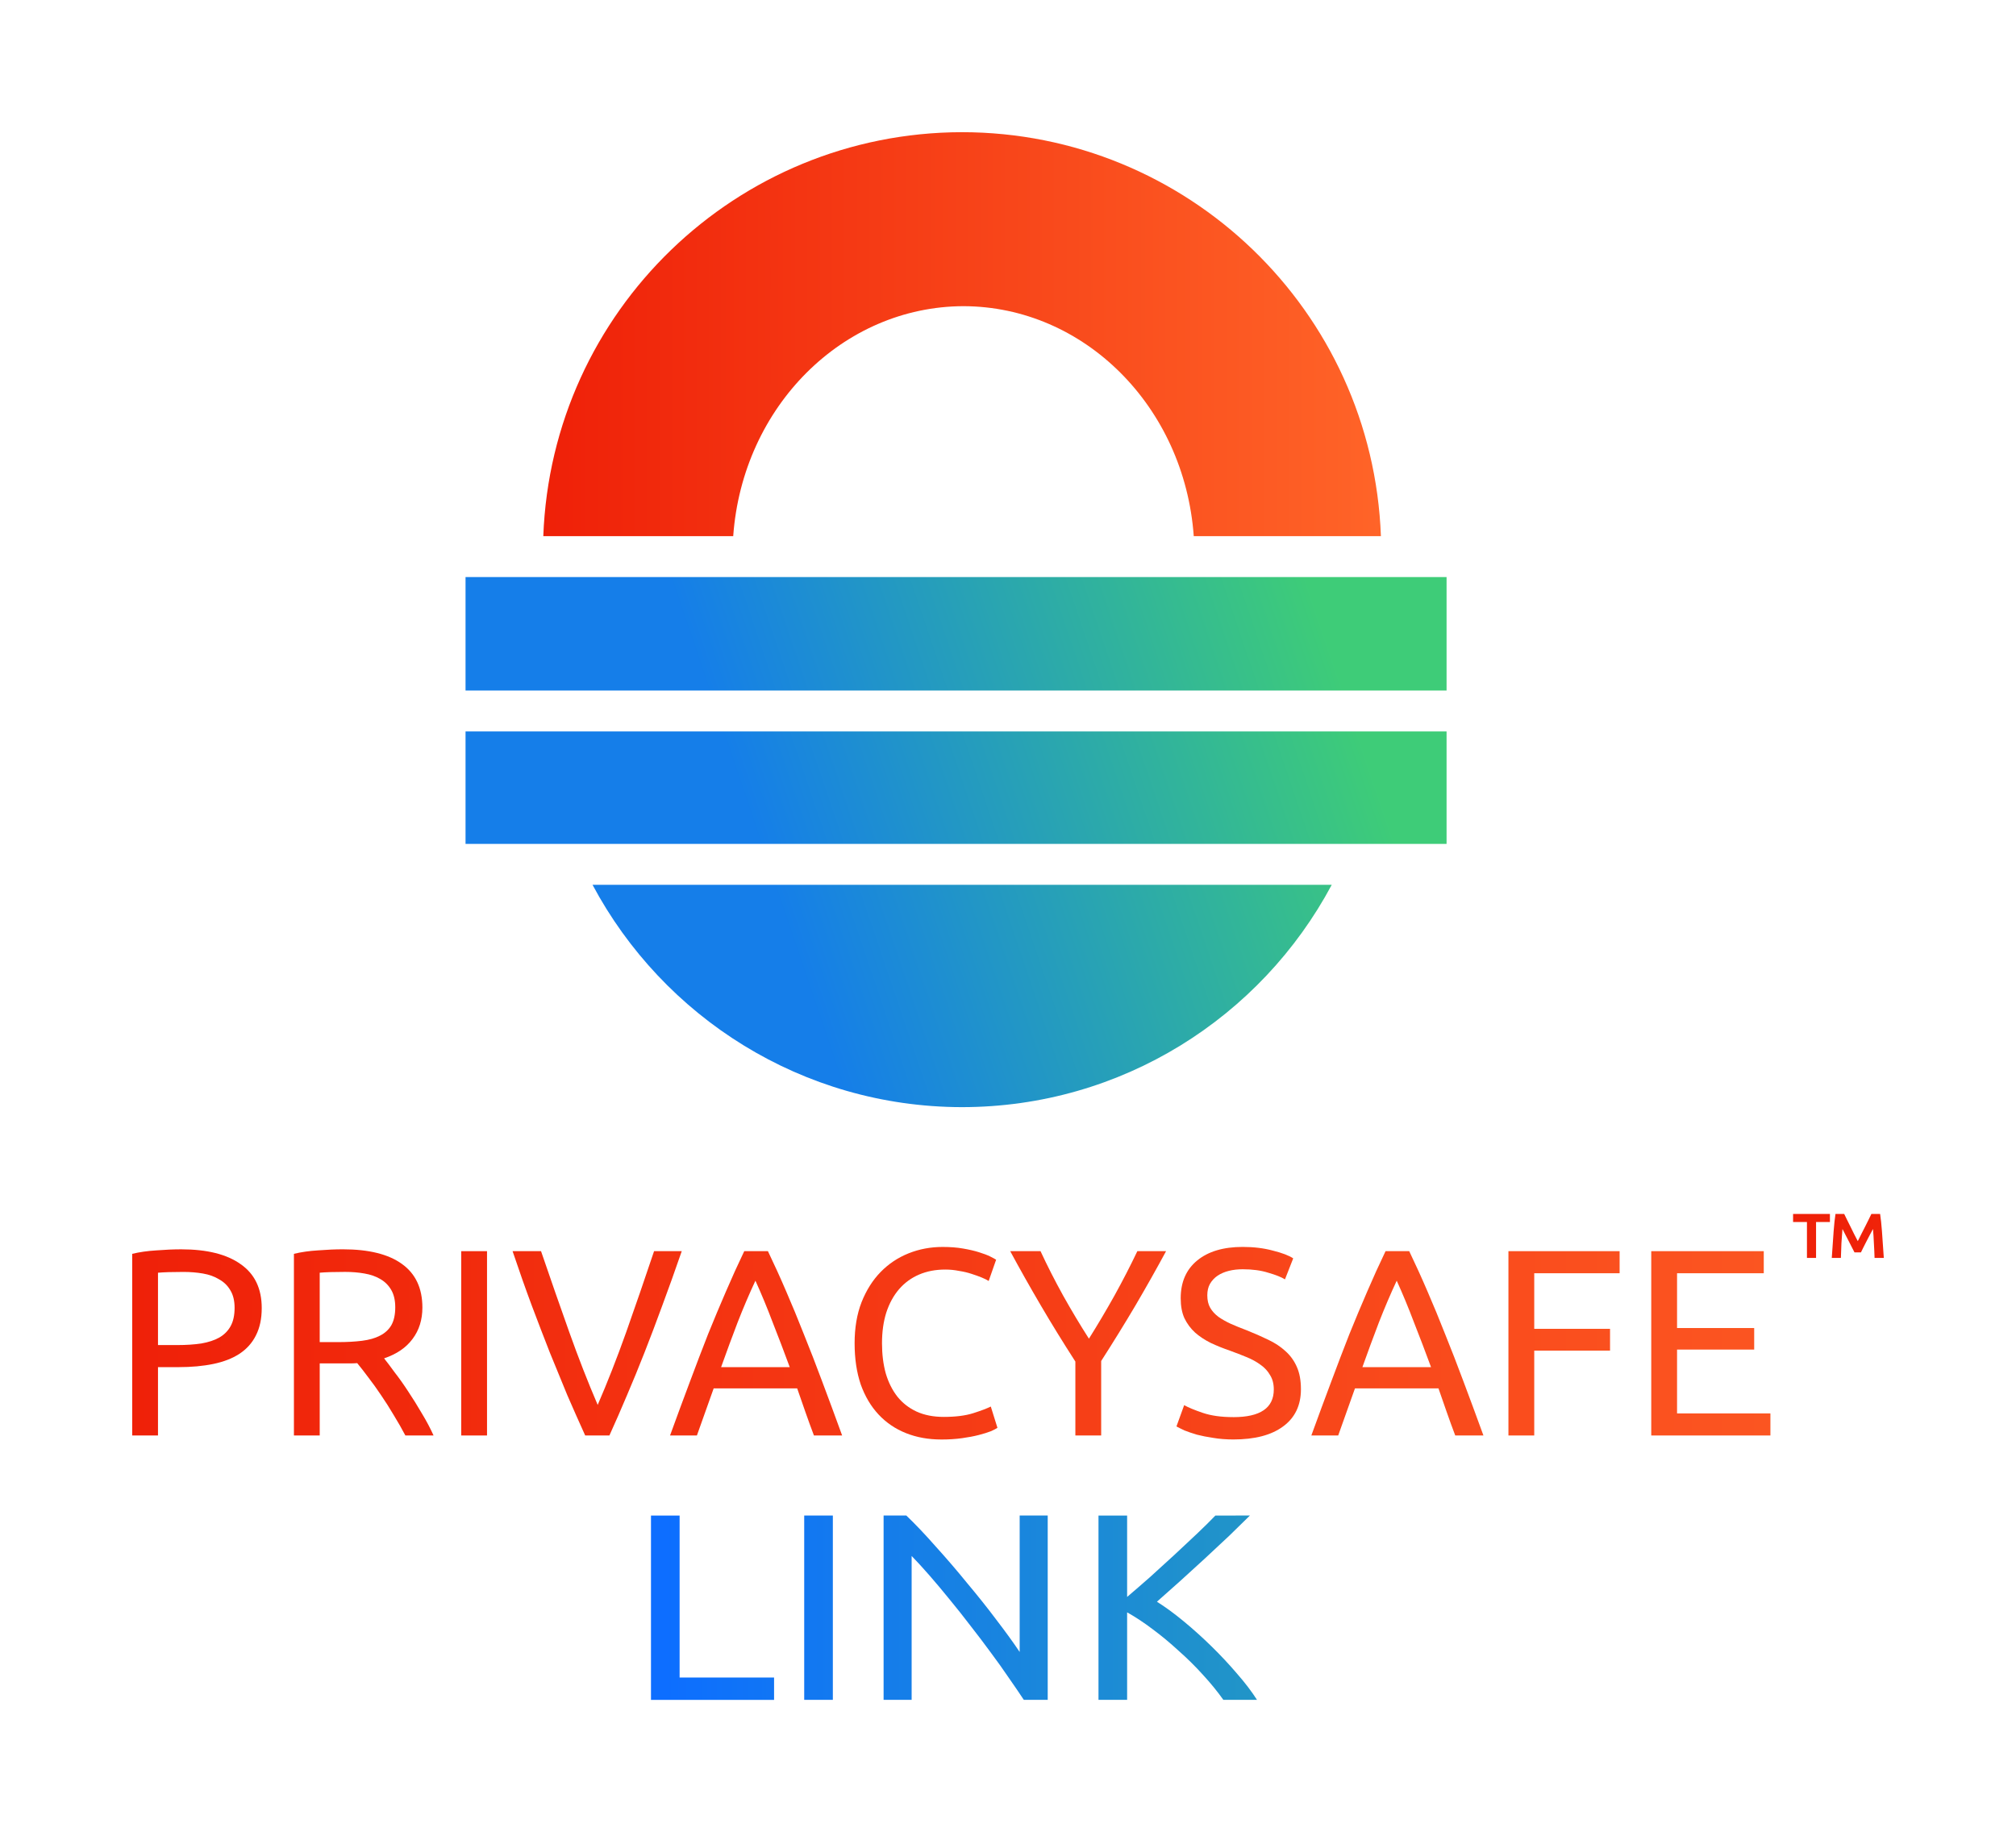
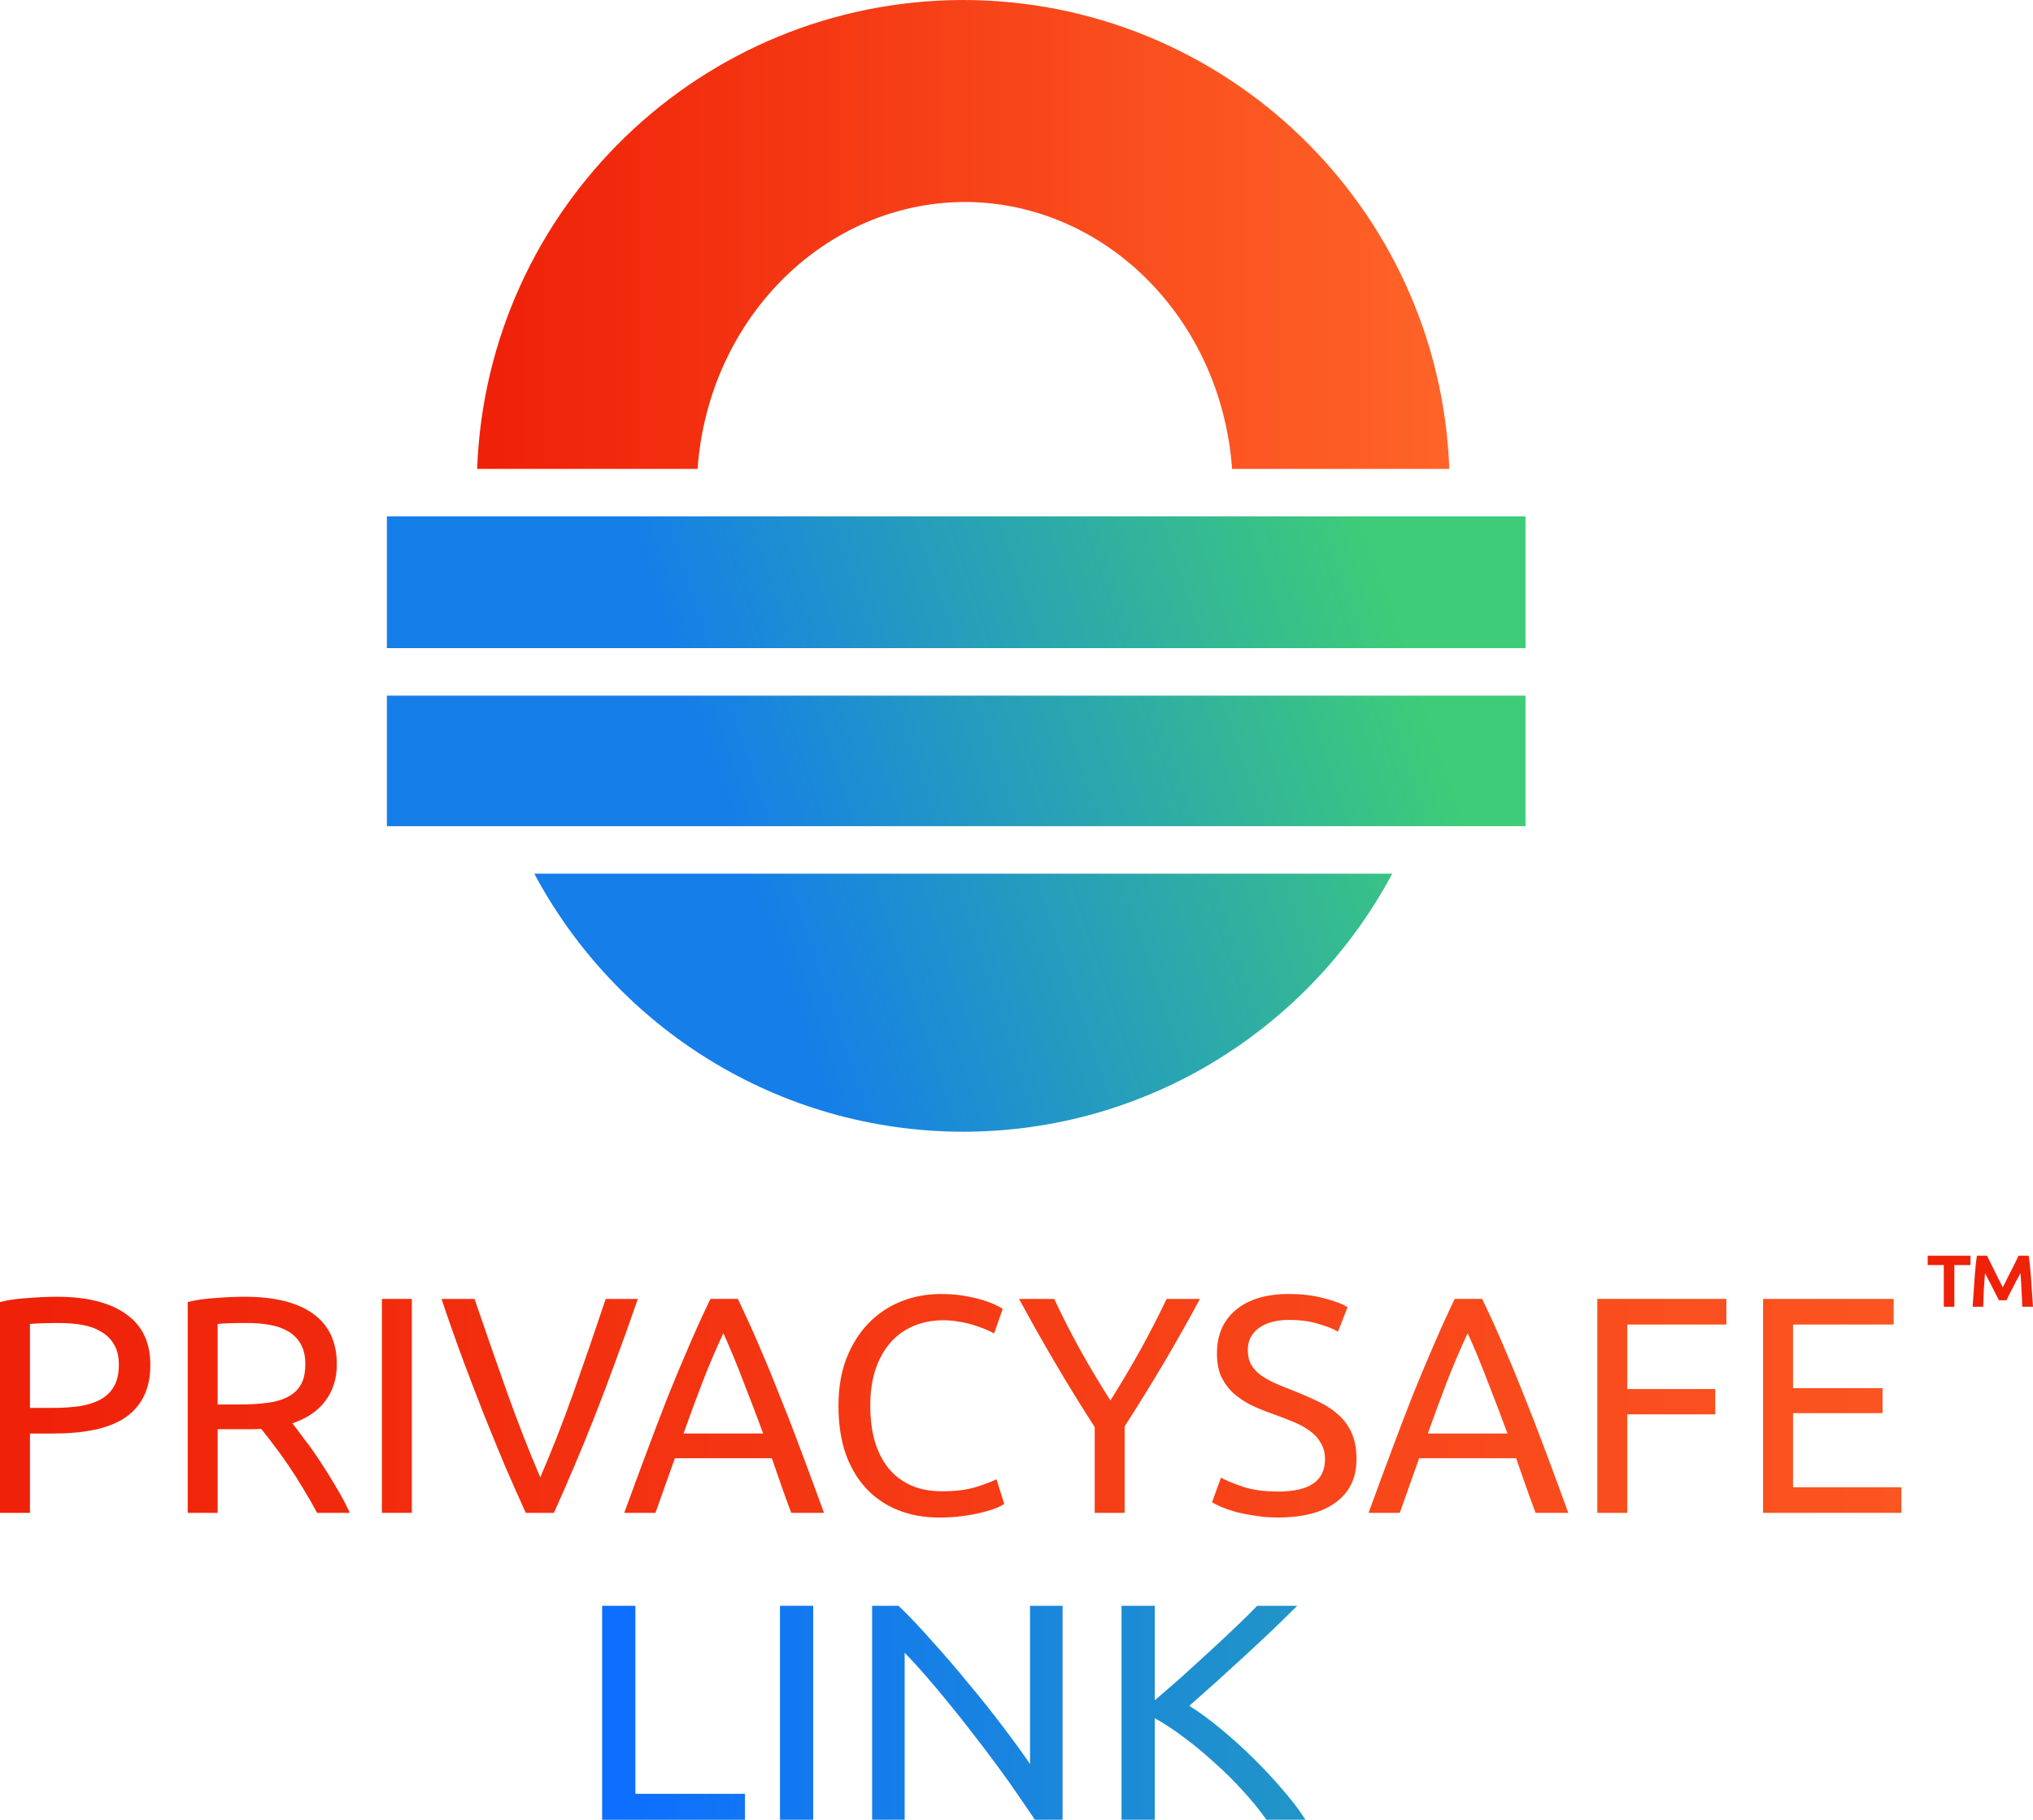
- <svg xmlns="http://www.w3.org/2000/svg" xmlns:xlink="http://www.w3.org/1999/xlink" width="381.26" height="347.25" version="1.1" viewBox="0 0 381.26 347.25">
+ <svg xmlns="http://www.w3.org/2000/svg" xmlns:xlink="http://www.w3.org/1999/xlink" width="331.26" height="296.51" version="1.1" viewBox="0 0 331.26 296.51">
  <defs>
    <linearGradient id="linearGradient5186">
      <stop stop-color="#ef2008" offset="0" />
      <stop stop-color="#ff6428" offset="1" />
    </linearGradient>
-     <linearGradient id="linearGradient964" x1="51.714" x2="210.4" y1="99.77" y2="99.77" gradientTransform="translate(50.827 4.5748)" gradientUnits="userSpaceOnUse" xlink:href="#linearGradient5186" />
-     <linearGradient id="linearGradient888-7" x1="171.37" x2="279.79" y1="186.73" y2="150.06" gradientTransform="translate(-27.823 -26.732)" gradientUnits="userSpaceOnUse">
+     <linearGradient id="linearGradient964" x1="51.714" x2="210.4" y1="99.77" y2="99.77" gradientTransform="translate(25.827 -20.425)" gradientUnits="userSpaceOnUse" xlink:href="#linearGradient5186" />
+     <linearGradient id="linearGradient888-7" x1="171.37" x2="279.79" y1="186.73" y2="150.06" gradientTransform="translate(-52.823 -51.732)" gradientUnits="userSpaceOnUse">
      <stop stop-color="#157ee9" offset="0" />
      <stop stop-color="#3ecc78" offset="1" />
    </linearGradient>
    <linearGradient id="linearGradient1160">
      <stop stop-color="#0d6eff" offset="0" />
      <stop stop-color="#45da64" offset="1" />
    </linearGradient>
    <linearGradient id="linearGradient902" x1="225.77" x2="1111.2" y1="173.93" y2="173.93" gradientTransform="matrix(.45446 0 0 .45446 -81.538 174.14)" gradientUnits="userSpaceOnUse" xlink:href="#linearGradient5186" />
    <linearGradient id="linearGradient935" x1="239.1" x2="855.44" y1="174.31" y2="174.31" gradientTransform="matrix(.50433 0 0 .45445 4.8886 224.14)" gradientUnits="userSpaceOnUse" xlink:href="#linearGradient1160" />
-     <linearGradient id="linearGradient947" x1="225.77" x2="1111.2" y1="173.93" y2="173.93" gradientTransform="matrix(.47133 0 0 .47133 232.53 145.94)" gradientUnits="userSpaceOnUse" xlink:href="#linearGradient5186" />
+     <linearGradient id="linearGradient947" x1="225.77" x2="1111.2" y1="173.93" y2="173.93" gradientTransform="matrix(.47133 0 0 .47133 207.53 120.94)" gradientUnits="userSpaceOnUse" xlink:href="#linearGradient5186" />
  </defs>
-   <g fill="url(#linearGradient902)" stroke-width="1.258">
+   <g transform="translate(-25 -25)" fill="url(#linearGradient902)" stroke-width="1.258">
    <path d="m34.256 236.29q7.344 0 11.268 2.817 3.974 2.767 3.974 8.3 0 3.018-1.107 5.181-1.056 2.113-3.119 3.471-2.012 1.308-4.93 1.911-2.918 0.604-6.59 0.604h-3.873v12.928h-4.879v-34.357q2.062-0.503 4.578-0.654 2.566-0.201 4.678-0.201zm0.402 4.276q-3.119 0-4.779 0.151v13.682h3.672q2.515 0 4.527-0.302 2.012-0.352 3.37-1.107 1.409-0.805 2.163-2.163t0.755-3.471q0-2.012-0.805-3.32-0.755-1.308-2.113-2.062-1.308-0.805-3.068-1.107t-3.722-0.302z" />
-     <path d="m72.637 256.91q0.805 1.006 2.012 2.666 1.258 1.61 2.566 3.622 1.308 1.962 2.566 4.125 1.308 2.163 2.213 4.175h-5.332q-1.006-1.911-2.213-3.873-1.157-1.962-2.364-3.722-1.207-1.811-2.415-3.37-1.157-1.559-2.113-2.716-0.654 0.05-1.358 0.05-0.654 0-1.358 0h-4.376v13.632h-4.879v-34.357q2.062-0.503 4.578-0.654 2.566-0.201 4.678-0.201 7.344 0 11.167 2.767 3.873 2.767 3.873 8.25 0 3.471-1.861 5.936-1.811 2.465-5.382 3.672zm-7.395-16.349q-3.119 0-4.779 0.151v13.129h3.471q2.515 0 4.527-0.252 2.012-0.252 3.37-0.956 1.409-0.704 2.163-1.962 0.755-1.308 0.755-3.421 0-1.962-0.755-3.27-0.755-1.308-2.062-2.062-1.258-0.755-3.018-1.056-1.71-0.302-3.672-0.302z" />
+     <path d="m72.637 256.91q0.805 1.006 2.012 2.666 1.258 1.61 2.566 3.622 1.308 1.962 2.566 4.125 1.308 2.163 2.213 4.175h-5.332q-1.006-1.911-2.213-3.873-1.157-1.962-2.364-3.722-1.207-1.811-2.415-3.37-1.157-1.559-2.113-2.716-0.654 0.05-1.358 0.05-0.654 0-1.358 0h-4.376v13.632h-4.879v-34.357q2.062-0.503 4.578-0.654 2.566-0.201 4.678-0.201 7.344 0 11.167 2.767 3.873 2.767 3.873 8.25 0 3.471-1.861 5.936-1.811 2.465-5.382 3.672zm-7.395-16.349q-3.119 0-4.779 0.151v13.129h3.471q2.515 0 4.527-0.252 2.012-0.252 3.37-0.956 1.409-0.704 2.163-1.962 0.755-1.308 0.755-3.421 0-1.962-0.755-3.27t-2.062-2.062q-1.258-0.755-3.018-1.056-1.71-0.302-3.672-0.302z" />
    <path d="m87.225 236.64h4.879v34.86h-4.879z" />
    <path d="m128.93 236.64q-1.911 5.533-3.672 10.262-1.71 4.678-3.37 8.904t-3.32 8.099q-1.61 3.823-3.32 7.596h-4.578q-1.71-3.773-3.37-7.596-1.61-3.873-3.32-8.099-1.66-4.226-3.421-8.904-1.761-4.729-3.622-10.262h5.382q2.716 7.948 5.332 15.292 2.616 7.344 5.382 13.783 2.767-6.388 5.382-13.733 2.616-7.395 5.282-15.342z" />
    <path d="m153.93 271.5q-0.855-2.264-1.61-4.427-0.755-2.213-1.559-4.477h-15.795l-3.169 8.904h-5.081q2.012-5.533 3.773-10.212 1.761-4.729 3.421-8.954 1.71-4.226 3.37-8.049 1.66-3.873 3.471-7.646h4.477q1.811 3.773 3.471 7.646 1.66 3.823 3.32 8.049 1.71 4.226 3.471 8.954 1.761 4.678 3.773 10.212zm-4.578-12.928q-1.61-4.376-3.219-8.451-1.559-4.125-3.27-7.898-1.761 3.773-3.37 7.898-1.559 4.075-3.119 8.451z" />
-     <path d="m178.02 272.26q-3.672 0-6.69-1.207-3.018-1.207-5.181-3.521-2.163-2.314-3.37-5.684-1.157-3.421-1.157-7.797 0-4.376 1.308-7.747 1.358-3.421 3.622-5.735 2.264-2.314 5.282-3.521 3.018-1.207 6.439-1.207 2.163 0 3.873 0.302 1.761 0.302 3.018 0.704 1.308 0.402 2.113 0.805 0.805 0.402 1.107 0.604l-1.409 4.024q-0.453-0.302-1.308-0.654-0.855-0.352-1.962-0.704-1.056-0.352-2.364-0.553-1.258-0.252-2.566-0.252-2.767 0-4.98 0.956t-3.773 2.767q-1.559 1.811-2.415 4.427-0.805 2.566-0.805 5.785 0 3.119 0.704 5.684 0.755 2.566 2.213 4.427 1.459 1.811 3.622 2.817 2.213 1.006 5.131 1.006 3.37 0 5.584-0.704 2.213-0.704 3.32-1.258l1.258 4.024q-0.352 0.252-1.258 0.654-0.905 0.352-2.264 0.704-1.358 0.352-3.169 0.604-1.811 0.252-3.924 0.252z" />
+     <path d="m178.02 272.26q-3.672 0-6.69-1.207t-5.181-3.521-3.37-5.684q-1.157-3.421-1.157-7.797t1.308-7.747q1.358-3.421 3.622-5.735t5.282-3.521q3.018-1.207 6.439-1.207 2.163 0 3.873 0.302 1.761 0.302 3.018 0.704 1.308 0.402 2.113 0.805 0.805 0.402 1.107 0.604l-1.409 4.024q-0.453-0.302-1.308-0.654-0.855-0.352-1.962-0.704-1.056-0.352-2.364-0.553-1.258-0.252-2.566-0.252-2.767 0-4.98 0.956t-3.773 2.767q-1.559 1.811-2.415 4.427-0.805 2.566-0.805 5.785 0 3.119 0.704 5.684 0.755 2.566 2.213 4.427 1.459 1.811 3.622 2.817 2.213 1.006 5.131 1.006 3.37 0 5.584-0.704 2.213-0.704 3.32-1.258l1.258 4.024q-0.352 0.252-1.258 0.654-0.905 0.352-2.264 0.704-1.358 0.352-3.169 0.604-1.811 0.252-3.924 0.252z" />
    <path d="m203.37 271.5v-13.984q-3.471-5.382-6.539-10.614-3.068-5.231-5.785-10.262h5.735q1.911 4.125 4.276 8.401 2.364 4.226 4.879 8.149 2.465-3.924 4.829-8.149 2.364-4.276 4.326-8.401h5.433q-2.716 5.03-5.785 10.262-3.068 5.181-6.489 10.513v14.085z" />
    <path d="m233.25 268.03q7.646 0 7.646-5.231 0-1.61-0.704-2.716-0.654-1.157-1.811-1.962-1.157-0.855-2.666-1.459-1.459-0.604-3.119-1.207-1.911-0.654-3.622-1.459-1.71-0.855-2.968-1.962-1.258-1.157-2.012-2.716-0.704-1.559-0.704-3.773 0-4.578 3.119-7.143t8.602-2.566q3.169 0 5.735 0.704 2.616 0.654 3.823 1.459l-1.559 3.974q-1.056-0.654-3.169-1.258-2.062-0.654-4.829-0.654-1.409 0-2.616 0.302-1.207 0.302-2.113 0.905-0.905 0.604-1.459 1.559-0.503 0.905-0.503 2.163 0 1.409 0.553 2.364 0.553 0.956 1.559 1.71 1.006 0.704 2.314 1.308 1.358 0.604 2.968 1.207 2.264 0.905 4.125 1.811 1.911 0.905 3.27 2.163 1.409 1.258 2.163 3.018 0.755 1.71 0.755 4.175 0 4.578-3.37 7.042-3.32 2.465-9.407 2.465-2.062 0-3.823-0.302-1.71-0.252-3.068-0.604-1.358-0.402-2.364-0.805-0.956-0.453-1.509-0.755l1.459-4.024q1.157 0.654 3.521 1.459t5.785 0.805z" />
    <path d="m275.21 271.5q-0.855-2.264-1.61-4.427-0.755-2.213-1.559-4.477h-15.795l-3.169 8.904h-5.081q2.012-5.533 3.773-10.212 1.761-4.729 3.421-8.954 1.71-4.226 3.37-8.049 1.66-3.873 3.471-7.646h4.477q1.811 3.773 3.471 7.646 1.66 3.823 3.32 8.049 1.71 4.226 3.471 8.954 1.761 4.678 3.773 10.212zm-4.578-12.928q-1.61-4.376-3.219-8.451-1.559-4.125-3.27-7.898-1.761 3.773-3.37 7.898-1.559 4.075-3.119 8.451z" />
    <path d="m285.27 271.5v-34.86h21.027v4.175h-16.147v10.513h14.336v4.125h-14.336v16.047z" />
    <path d="m312.28 271.5v-34.86h21.278v4.175h-16.399v10.362h14.588v4.075h-14.588v12.073h17.656v4.175z" />
  </g>
-   <path d="m181.88 25c-42.614 0.084-77.552 33.815-79.133 76.4h35.916c1.767-24.5 20.72-43.429 43.547-43.492 22.828 0.062 41.782 18.991 43.549 43.492h35.395c-1.583-42.639-36.605-76.392-79.273-76.4z" fill="url(#linearGradient964)" />
-   <path d="m88.041 109.14v21.463h185.53v-21.463zm0 29.203v21.268h185.53v-21.268zm24.018 29.008c13.354 25.015 39.639 41.989 69.826 42.049 30.241-6e-3 56.593-16.992 69.969-42.049z" fill="url(#linearGradient888-7)" />
-   <g fill="url(#linearGradient935)" stroke-width="1.258">
+   <path d="m156.88 0c-42.614 0.084-77.552 33.815-79.133 76.4h35.916c1.767-24.5 20.72-43.429 43.547-43.492 22.828 0.062 41.782 18.991 43.549 43.492h35.395c-1.583-42.639-36.605-76.392-79.273-76.4z" fill="url(#linearGradient964)" />
+   <path d="m63.041 84.14v21.463h185.53v-21.463zm0 29.203v21.268h185.53v-21.268zm24.018 29.008c13.354 25.015 39.639 41.989 69.826 42.049 30.241-6e-3 56.593-16.992 69.969-42.049z" fill="url(#linearGradient888-7)" />
+   <g transform="translate(-25 -25)" fill="url(#linearGradient935)" stroke-width="1.258">
    <path d="m146.39 317.28v4.225h-23.278v-34.86h5.415v30.634z" />
    <path d="m152.09 286.64h5.415v34.86h-5.415z" />
-     <path d="m193.62 321.5q-1.228-1.861-2.847-4.175-1.563-2.314-3.405-4.779-1.842-2.515-3.852-5.081-1.954-2.565-3.908-4.93-1.954-2.414-3.796-4.527-1.842-2.113-3.405-3.722v27.214h-5.303v-34.86h4.298q2.624 2.515 5.582 5.885 3.014 3.32 5.917 6.891 2.959 3.521 5.527 6.942 2.624 3.421 4.41 6.087v-25.805h5.303v34.86z" />
-     <path d="m236.38 286.64q-1.73 1.71-3.908 3.823-2.177 2.062-4.577 4.276-2.345 2.163-4.689 4.276-2.345 2.113-4.41 3.924 2.4 1.509 5.08 3.722 2.679 2.213 5.247 4.728 2.568 2.515 4.801 5.131 2.289 2.616 3.796 4.98h-6.364q-1.675-2.364-3.852-4.728-2.177-2.414-4.633-4.577-2.4-2.213-4.912-4.074-2.456-1.861-4.801-3.169v16.55h-5.415v-34.86h5.415v15.393q1.954-1.66 4.298-3.722 2.345-2.113 4.633-4.225 2.289-2.113 4.298-4.024 2.065-1.962 3.461-3.421z" />
+     <path d="m193.62 321.5q-1.228-1.861-2.847-4.175-1.563-2.314-3.405-4.779-1.842-2.515-3.852-5.081-1.954-2.565-3.908-4.93-1.954-2.414-3.796-4.527t-3.405-3.722v27.214h-5.303v-34.86h4.298q2.624 2.515 5.582 5.885 3.014 3.32 5.917 6.891 2.959 3.521 5.527 6.942 2.624 3.421 4.41 6.087v-25.805h5.303v34.86z" />
+     <path d="m236.38 286.64q-1.73 1.71-3.908 3.823-2.177 2.062-4.577 4.276-2.345 2.163-4.689 4.276-2.345 2.113-4.41 3.924 2.4 1.509 5.08 3.722t5.247 4.728q2.568 2.515 4.801 5.131 2.289 2.616 3.796 4.98h-6.364q-1.675-2.364-3.852-4.728-2.177-2.414-4.633-4.577-2.4-2.213-4.912-4.074-2.456-1.861-4.801-3.169v16.55h-5.415v-34.86h5.415v15.393q1.954-1.66 4.298-3.722 2.345-2.113 4.633-4.225t4.298-4.024q2.065-1.962 3.461-3.421z" />
  </g>
-   <path d="m346.07 229.6v1.523h-2.622v6.793h-1.723v-6.793h-2.622v-1.523zm9.49 0q0.2 1.274 0.35 3.271 0.15 1.973 0.35 5.044h-1.748q-0.025-0.624-0.05-1.324-0.025-0.724-0.075-1.423-0.025-0.724-0.075-1.423-0.05-0.699-0.1-1.299-0.275 0.474-0.599 1.124-0.325 0.624-0.649 1.249-0.3 0.624-0.599 1.174-0.275 0.549-0.425 0.874h-1.224q-0.15-0.325-0.45-0.874-0.275-0.549-0.599-1.174-0.3-0.624-0.649-1.249-0.325-0.649-0.574-1.124-0.05 0.599-0.1 1.299-0.05 0.699-0.1 1.423-0.025 0.699-0.05 1.423-0.025 0.699-0.05 1.324h-1.723q0.2-3.072 0.35-5.044 0.15-1.998 0.35-3.271h1.648q0.2 0.425 0.499 1.024t0.649 1.299q0.35 0.699 0.699 1.423 0.375 0.724 0.724 1.399 0.325-0.674 0.699-1.399t0.724-1.423q0.35-0.699 0.649-1.299t0.499-1.024z" fill="url(#linearGradient947)" stroke-width="1.258" />
+   <path d="m321.07 204.6v1.523h-2.622v6.793h-1.723v-6.793h-2.622v-1.523zm9.49 0q0.2 1.274 0.35 3.271 0.15 1.973 0.35 5.044h-1.748q-0.025-0.624-0.05-1.324-0.025-0.724-0.075-1.423-0.025-0.724-0.075-1.423-0.05-0.699-0.1-1.299-0.275 0.474-0.599 1.124-0.325 0.624-0.649 1.249-0.3 0.624-0.599 1.174-0.275 0.549-0.425 0.874h-1.224q-0.15-0.325-0.45-0.874-0.275-0.549-0.599-1.174-0.3-0.624-0.649-1.249-0.325-0.649-0.574-1.124-0.05 0.599-0.1 1.299-0.05 0.699-0.1 1.423-0.025 0.699-0.05 1.423-0.025 0.699-0.05 1.324h-1.723q0.2-3.072 0.35-5.044 0.15-1.998 0.35-3.271h1.648q0.2 0.425 0.499 1.024t0.649 1.299q0.35 0.699 0.699 1.423 0.375 0.724 0.724 1.399 0.325-0.674 0.699-1.399t0.724-1.423q0.35-0.699 0.649-1.299t0.499-1.024z" fill="url(#linearGradient947)" stroke-width="1.258" />
</svg>
